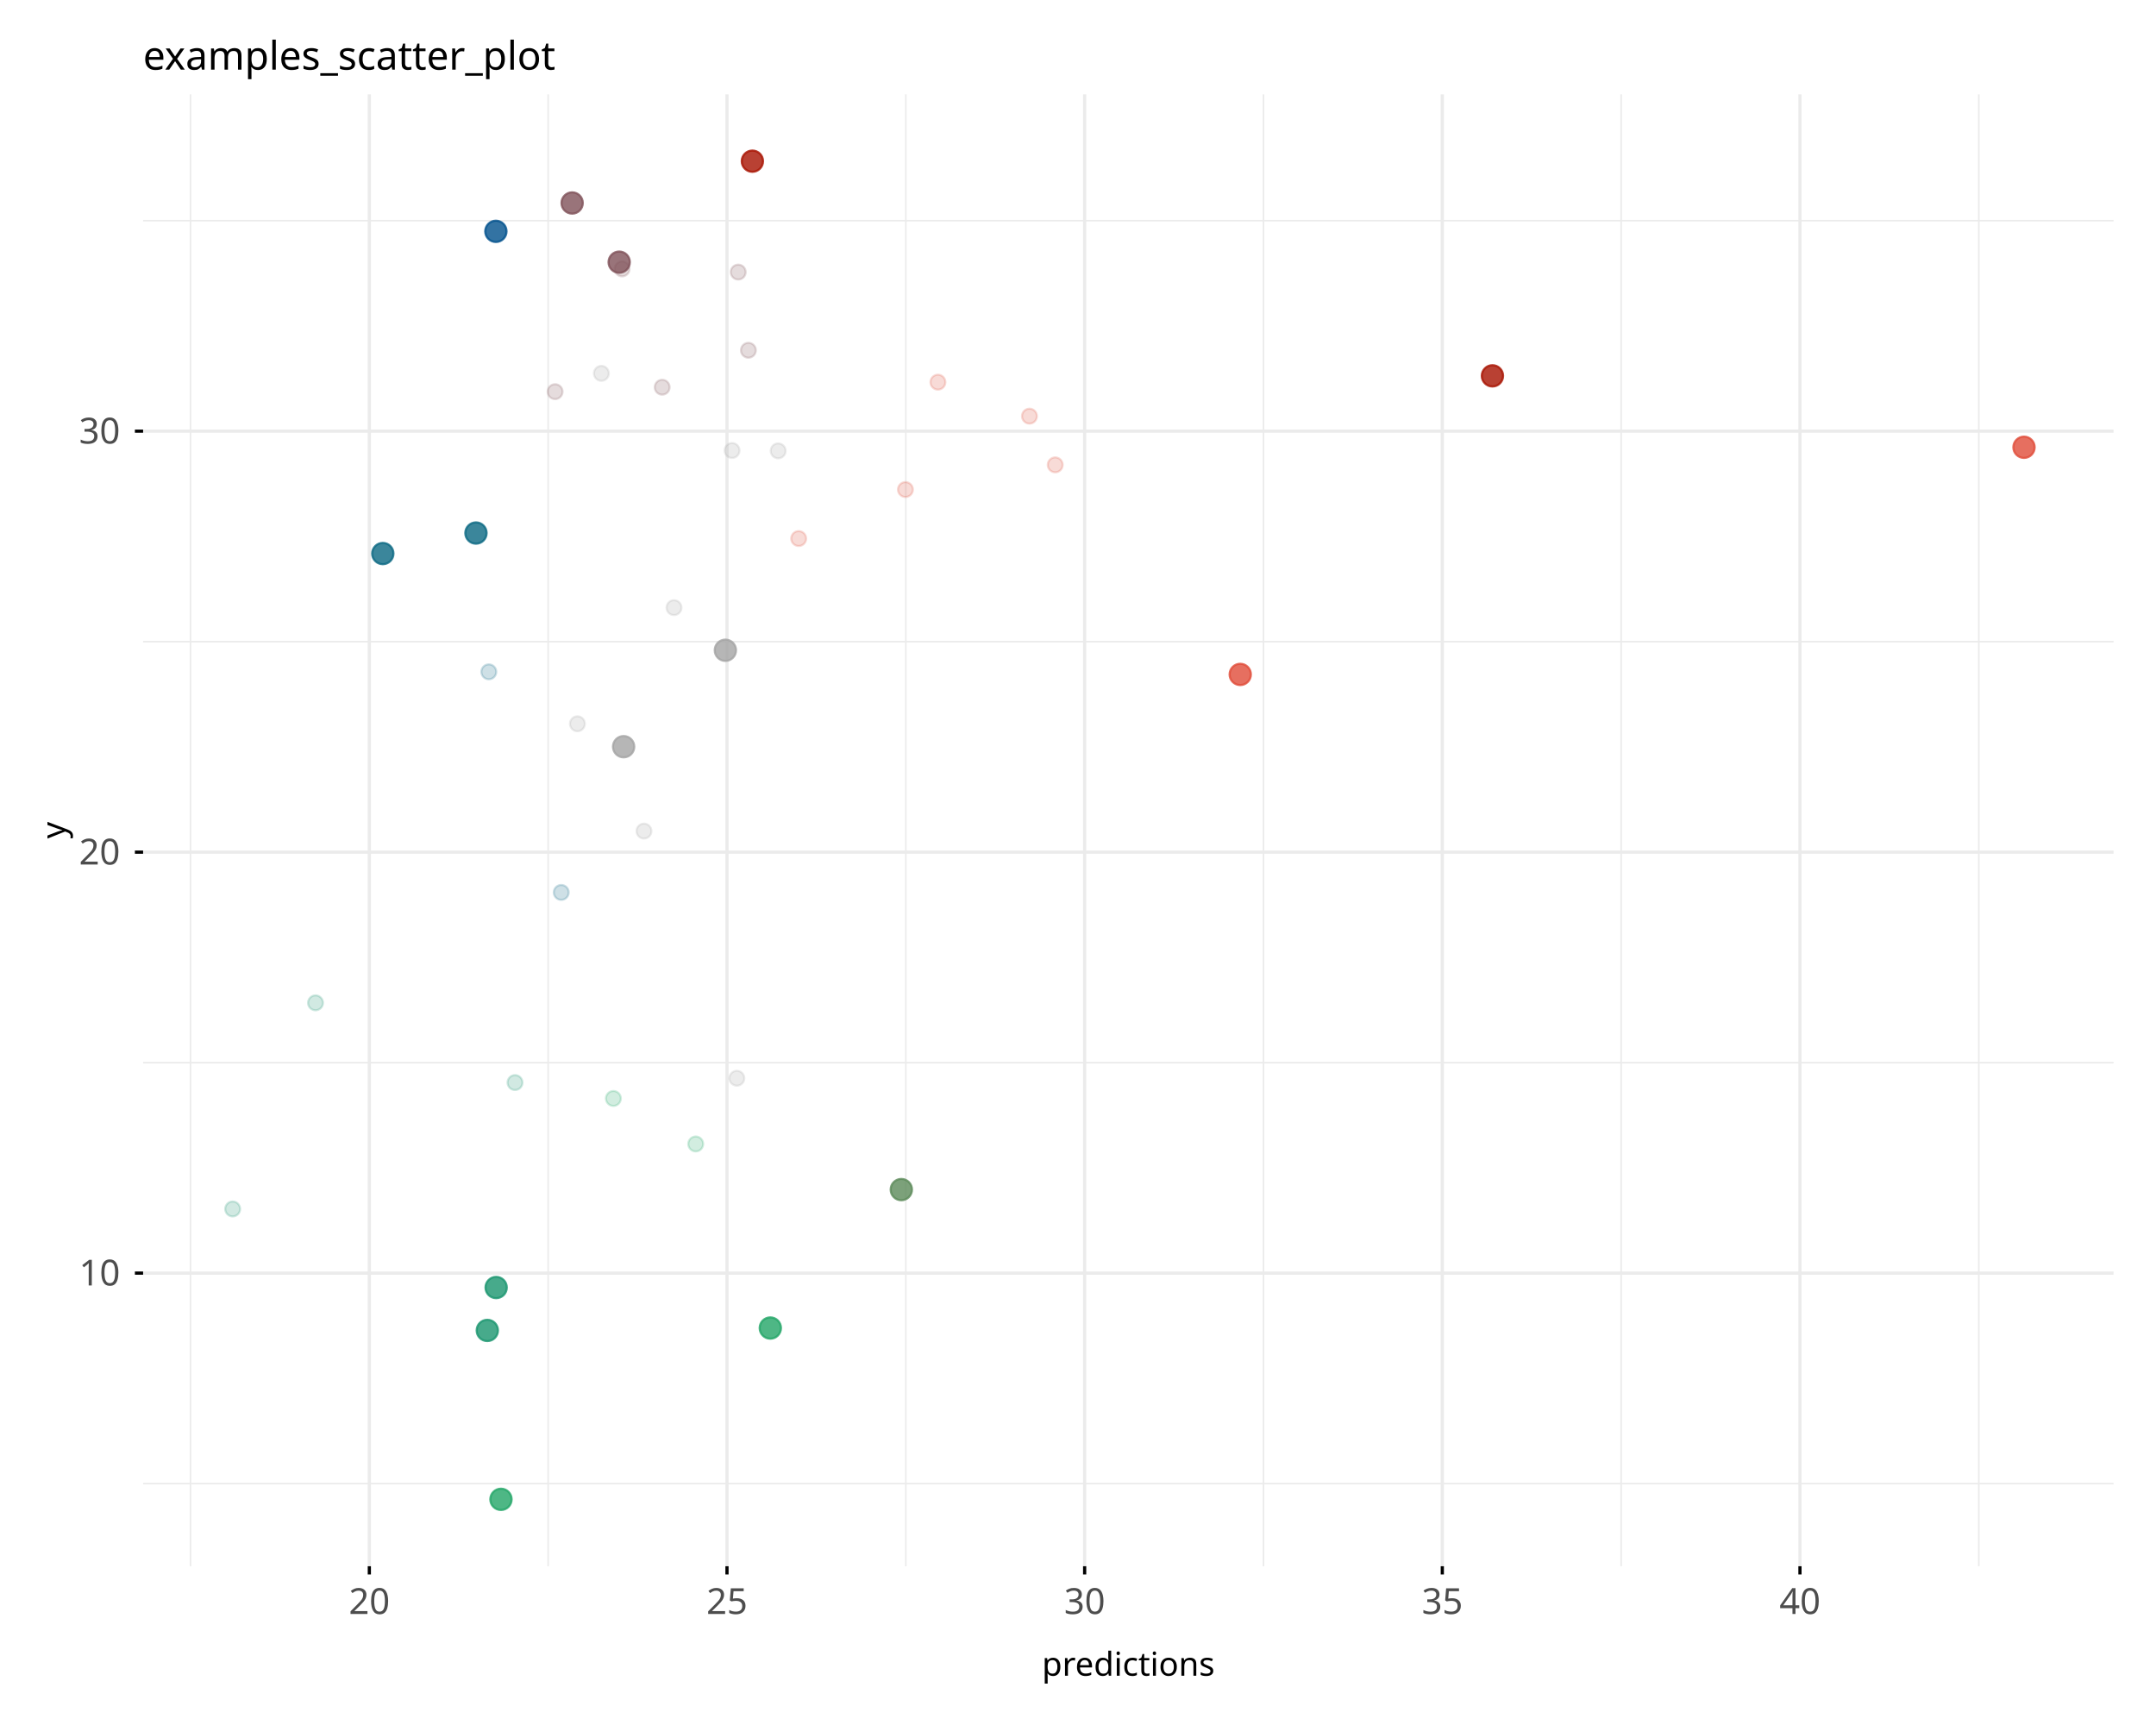
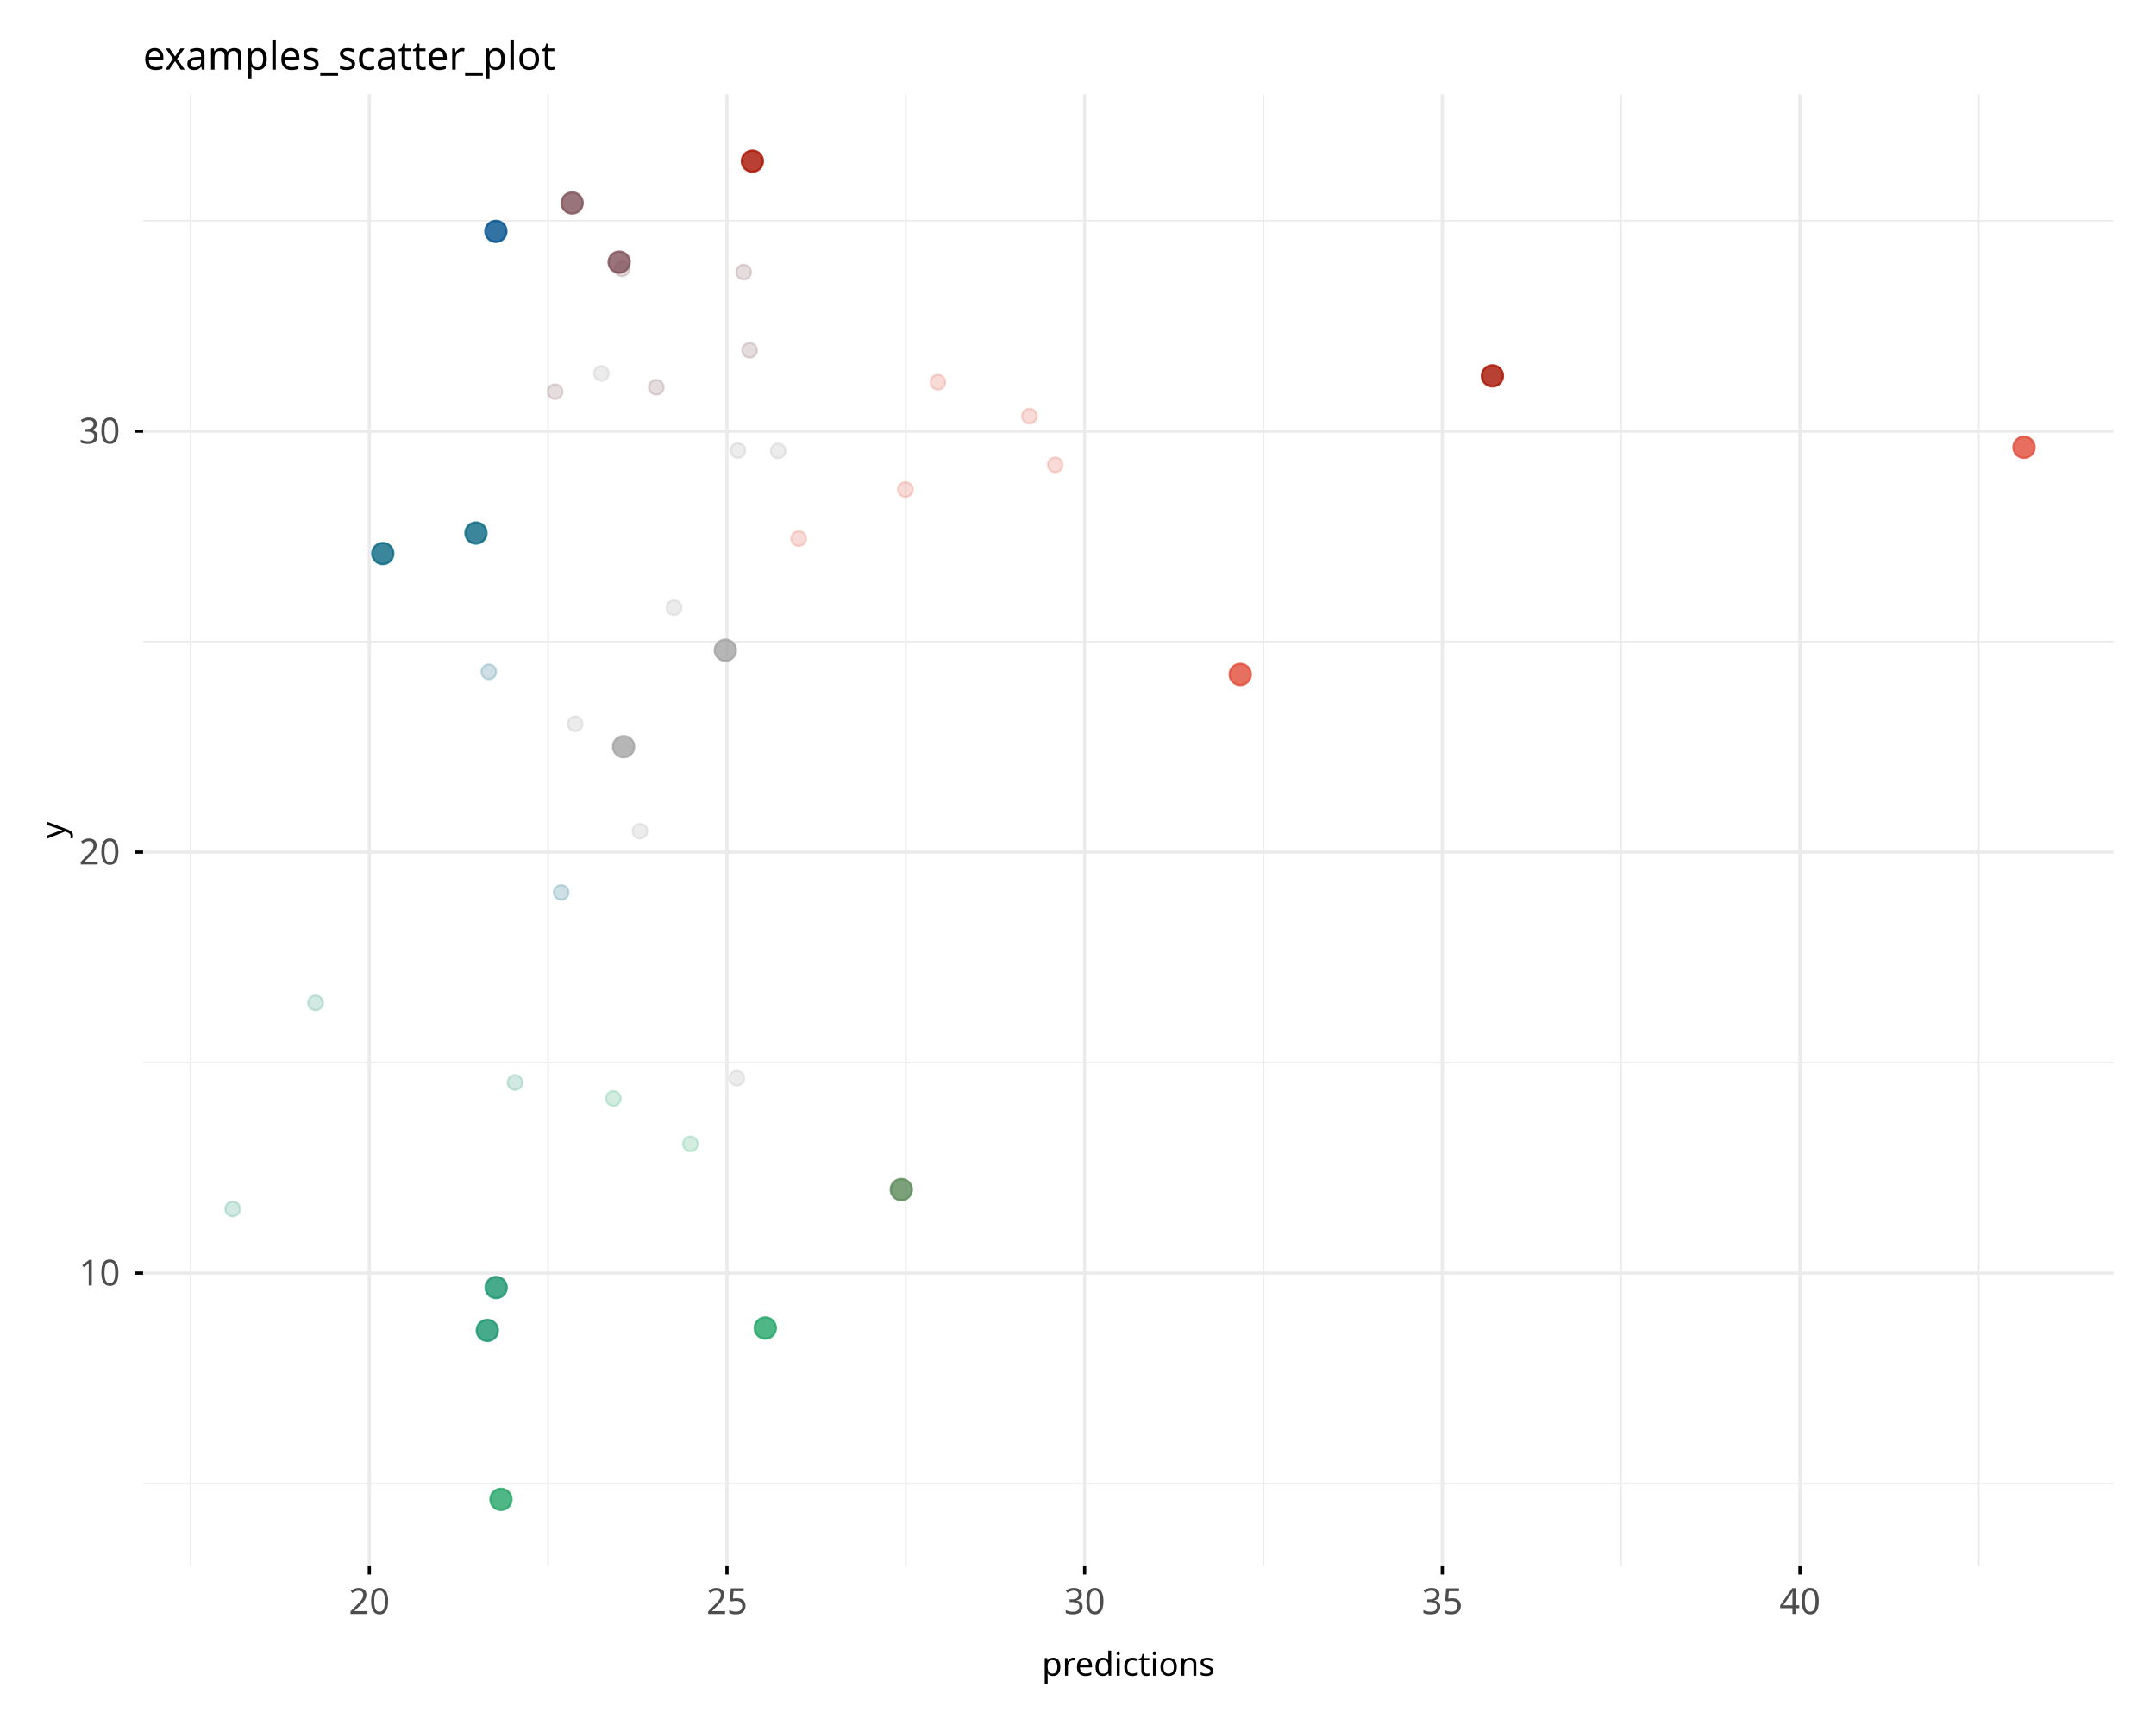
<svg xmlns="http://www.w3.org/2000/svg" class="svglite" data-engine-version="2.0" width="720.00pt" height="576.00pt" viewBox="0 0 720.00 576.00">
  <defs>
    <style type="text/css">
    .svglite line, .svglite polyline, .svglite polygon, .svglite path, .svglite rect, .svglite circle {
      fill: none;
      stroke: #000000;
      stroke-linecap: round;
      stroke-linejoin: round;
      stroke-miterlimit: 10.00;
    }
  </style>
  </defs>
  <rect width="100%" height="100%" style="stroke: none; fill: #FFFFFF;" />
  <defs>
    <clipPath id="cpMC4wMHw3MjAuMDB8MC4wMHw1NzYuMDA=">
      <rect x="0.00" y="0.00" width="720.00" height="576.00" />
    </clipPath>
  </defs>
  <g clip-path="url(#cpMC4wMHw3MjAuMDB8MC4wMHw1NzYuMDA=)">
    <rect x="-0" y="0.00" width="720.00" height="576.00" style="stroke-width: 1.07; stroke: none; fill: #FFFFFF;" />
    <polyline points="47.79,495.40 705.83,495.40 " style="stroke-width: 0.53; stroke: #EBEBEB; stroke-linecap: butt;" />
    <polyline points="47.79,354.83 705.83,354.83 " style="stroke-width: 0.53; stroke: #EBEBEB; stroke-linecap: butt;" />
    <polyline points="47.79,214.25 705.83,214.25 " style="stroke-width: 0.53; stroke: #EBEBEB; stroke-linecap: butt;" />
    <polyline points="47.79,73.68 705.83,73.68 " style="stroke-width: 0.53; stroke: #EBEBEB; stroke-linecap: butt;" />
    <polyline points="63.62,522.99 63.62,31.48 " style="stroke-width: 0.53; stroke: #EBEBEB; stroke-linecap: butt;" />
    <polyline points="183.06,522.99 183.06,31.48 " style="stroke-width: 0.53; stroke: #EBEBEB; stroke-linecap: butt;" />
    <polyline points="302.50,522.99 302.50,31.48 " style="stroke-width: 0.53; stroke: #EBEBEB; stroke-linecap: butt;" />
    <polyline points="421.94,522.99 421.94,31.48 " style="stroke-width: 0.53; stroke: #EBEBEB; stroke-linecap: butt;" />
    <polyline points="541.38,522.99 541.38,31.48 " style="stroke-width: 0.53; stroke: #EBEBEB; stroke-linecap: butt;" />
    <polyline points="660.82,522.99 660.82,31.48 " style="stroke-width: 0.53; stroke: #EBEBEB; stroke-linecap: butt;" />
    <polyline points="47.79,425.11 705.83,425.11 " style="stroke-width: 1.07; stroke: #EBEBEB; stroke-linecap: butt;" />
    <polyline points="47.79,284.54 705.83,284.54 " style="stroke-width: 1.07; stroke: #EBEBEB; stroke-linecap: butt;" />
    <polyline points="47.79,143.97 705.83,143.97 " style="stroke-width: 1.07; stroke: #EBEBEB; stroke-linecap: butt;" />
    <polyline points="123.34,522.99 123.34,31.48 " style="stroke-width: 1.07; stroke: #EBEBEB; stroke-linecap: butt;" />
    <polyline points="242.78,522.99 242.78,31.48 " style="stroke-width: 1.07; stroke: #EBEBEB; stroke-linecap: butt;" />
    <polyline points="362.22,522.99 362.22,31.48 " style="stroke-width: 1.07; stroke: #EBEBEB; stroke-linecap: butt;" />
    <polyline points="481.66,522.99 481.66,31.48 " style="stroke-width: 1.07; stroke: #EBEBEB; stroke-linecap: butt;" />
    <polyline points="601.10,522.99 601.10,31.48 " style="stroke-width: 1.07; stroke: #EBEBEB; stroke-linecap: butt;" />
    <circle cx="225.09" cy="202.90" r="2.49" style="stroke-width: 0.71; stroke: #A4A4A4; stroke-opacity: 0.20; fill: #A4A4A4; fill-opacity: 0.20;" />
    <circle cx="302.37" cy="163.47" r="2.49" style="stroke-width: 0.71; stroke: #E04B39; stroke-opacity: 0.20; fill: #E04B39; fill-opacity: 0.20;" />
    <circle cx="105.37" cy="334.86" r="2.49" style="stroke-width: 0.71; stroke: #19956E; stroke-opacity: 0.20; fill: #19956E; fill-opacity: 0.20;" />
    <circle cx="200.83" cy="124.67" r="2.49" style="stroke-width: 0.71; stroke: #A4A4A4; stroke-opacity: 0.20; fill: #A4A4A4; fill-opacity: 0.20;" />
    <circle cx="313.22" cy="127.61" r="2.49" style="stroke-width: 0.71; stroke: #E04B39; stroke-opacity: 0.20; fill: #E04B39; fill-opacity: 0.20;" />
    <circle cx="343.79" cy="138.96" r="2.49" style="stroke-width: 0.71; stroke: #E04B39; stroke-opacity: 0.20; fill: #E04B39; fill-opacity: 0.20;" />
-     <circle cx="215.06" cy="277.51" r="2.49" style="stroke-width: 0.71; stroke: #A4A4A4; stroke-opacity: 0.20; fill: #A4A4A4; fill-opacity: 0.20;" />
-     <circle cx="244.48" cy="150.43" r="2.49" style="stroke-width: 0.71; stroke: #A4A4A4; stroke-opacity: 0.20; fill: #A4A4A4; fill-opacity: 0.20;" />
+     <circle cx="213.72" cy="277.51" r="2.49" style="stroke-width: 0.71; stroke: #A4A4A4; stroke-opacity: 0.20; fill: #A4A4A4; fill-opacity: 0.20;" />
+     <circle cx="246.43" cy="150.43" r="2.49" style="stroke-width: 0.71; stroke: #A4A4A4; stroke-opacity: 0.20; fill: #A4A4A4; fill-opacity: 0.20;" />
    <circle cx="207.75" cy="89.79" r="2.49" style="stroke-width: 0.71; stroke: #805259; stroke-opacity: 0.20; fill: #805259; fill-opacity: 0.20;" />
    <circle cx="259.87" cy="150.55" r="2.49" style="stroke-width: 0.71; stroke: #A4A4A4; stroke-opacity: 0.20; fill: #A4A4A4; fill-opacity: 0.20;" />
    <circle cx="163.24" cy="224.33" r="2.49" style="stroke-width: 0.71; stroke: #0A6882; stroke-opacity: 0.20; fill: #0A6882; fill-opacity: 0.20;" />
-     <circle cx="221.14" cy="129.30" r="2.49" style="stroke-width: 0.71; stroke: #805259; stroke-opacity: 0.20; fill: #805259; fill-opacity: 0.20;" />
+     <circle cx="219.17" cy="129.30" r="2.49" style="stroke-width: 0.71; stroke: #805259; stroke-opacity: 0.20; fill: #805259; fill-opacity: 0.20;" />
    <circle cx="171.99" cy="361.48" r="2.49" style="stroke-width: 0.71; stroke: #19956E; stroke-opacity: 0.20; fill: #19956E; fill-opacity: 0.20;" />
    <circle cx="266.72" cy="179.83" r="2.49" style="stroke-width: 0.71; stroke: #E04B39; stroke-opacity: 0.20; fill: #E04B39; fill-opacity: 0.20;" />
-     <circle cx="246.53" cy="90.85" r="2.49" style="stroke-width: 0.71; stroke: #805259; stroke-opacity: 0.20; fill: #805259; fill-opacity: 0.20;" />
+     <circle cx="248.37" cy="90.85" r="2.49" style="stroke-width: 0.71; stroke: #805259; stroke-opacity: 0.20; fill: #805259; fill-opacity: 0.20;" />
    <circle cx="352.39" cy="155.22" r="2.49" style="stroke-width: 0.71; stroke: #E04B39; stroke-opacity: 0.20; fill: #E04B39; fill-opacity: 0.20;" />
-     <circle cx="192.83" cy="241.68" r="2.49" style="stroke-width: 0.71; stroke: #A4A4A4; stroke-opacity: 0.20; fill: #A4A4A4; fill-opacity: 0.20;" />
-     <circle cx="232.34" cy="381.98" r="2.49" style="stroke-width: 0.71; stroke: #22A567; stroke-opacity: 0.20; fill: #22A567; fill-opacity: 0.20;" />
+     <circle cx="192.08" cy="241.68" r="2.49" style="stroke-width: 0.71; stroke: #A4A4A4; stroke-opacity: 0.20; fill: #A4A4A4; fill-opacity: 0.20;" />
+     <circle cx="230.57" cy="381.98" r="2.49" style="stroke-width: 0.71; stroke: #22A567; stroke-opacity: 0.20; fill: #22A567; fill-opacity: 0.20;" />
    <circle cx="246.07" cy="360.04" r="2.49" style="stroke-width: 0.71; stroke: #A4A4A4; stroke-opacity: 0.20; fill: #A4A4A4; fill-opacity: 0.20;" />
-     <circle cx="249.93" cy="116.96" r="2.49" style="stroke-width: 0.71; stroke: #805259; stroke-opacity: 0.20; fill: #805259; fill-opacity: 0.20;" />
+     <circle cx="250.33" cy="116.96" r="2.49" style="stroke-width: 0.71; stroke: #805259; stroke-opacity: 0.20; fill: #805259; fill-opacity: 0.20;" />
    <circle cx="204.84" cy="366.79" r="2.49" style="stroke-width: 0.71; stroke: #22A567; stroke-opacity: 0.20; fill: #22A567; fill-opacity: 0.20;" />
    <circle cx="185.38" cy="130.78" r="2.49" style="stroke-width: 0.71; stroke: #805259; stroke-opacity: 0.20; fill: #805259; fill-opacity: 0.20;" />
    <circle cx="77.70" cy="403.69" r="2.49" style="stroke-width: 0.71; stroke: #19956E; stroke-opacity: 0.20; fill: #19956E; fill-opacity: 0.20;" />
    <circle cx="187.43" cy="297.99" r="2.49" style="stroke-width: 0.71; stroke: #0A6882; stroke-opacity: 0.20; fill: #0A6882; fill-opacity: 0.20;" />
    <circle cx="162.74" cy="444.25" r="3.56" style="stroke-width: 0.71; stroke: #19956E; stroke-opacity: 0.80; fill: #19956E; fill-opacity: 0.80;" />
    <circle cx="242.24" cy="217.13" r="3.56" style="stroke-width: 0.71; stroke: #A4A4A4; stroke-opacity: 0.80; fill: #A4A4A4; fill-opacity: 0.80;" />
    <circle cx="191.07" cy="67.78" r="3.56" style="stroke-width: 0.71; stroke: #805259; stroke-opacity: 0.80; fill: #805259; fill-opacity: 0.80;" />
    <circle cx="251.26" cy="53.82" r="3.56" style="stroke-width: 0.71; stroke: #A71200; stroke-opacity: 0.80; fill: #A71200; fill-opacity: 0.80;" />
-     <circle cx="257.25" cy="443.45" r="3.56" style="stroke-width: 0.71; stroke: #22A567; stroke-opacity: 0.80; fill: #22A567; fill-opacity: 0.80;" />
+     <circle cx="255.57" cy="443.45" r="3.56" style="stroke-width: 0.71; stroke: #22A567; stroke-opacity: 0.80; fill: #22A567; fill-opacity: 0.80;" />
    <circle cx="675.92" cy="149.35" r="3.56" style="stroke-width: 0.71; stroke: #E04B39; stroke-opacity: 0.80; fill: #E04B39; fill-opacity: 0.80;" />
    <circle cx="165.60" cy="77.25" r="3.56" style="stroke-width: 0.71; stroke: #00508C; stroke-opacity: 0.80; fill: #00508C; fill-opacity: 0.80;" />
    <circle cx="206.78" cy="87.54" r="3.56" style="stroke-width: 0.71; stroke: #805259; stroke-opacity: 0.80; fill: #805259; fill-opacity: 0.80;" />
    <circle cx="498.40" cy="125.50" r="3.56" style="stroke-width: 0.71; stroke: #A71200; stroke-opacity: 0.80; fill: #A71200; fill-opacity: 0.80;" />
    <circle cx="301.00" cy="397.22" r="3.56" style="stroke-width: 0.71; stroke: #5C8A59; stroke-opacity: 0.80; fill: #5C8A59; fill-opacity: 0.80;" />
    <circle cx="158.95" cy="177.99" r="3.56" style="stroke-width: 0.71; stroke: #0A6882; stroke-opacity: 0.80; fill: #0A6882; fill-opacity: 0.80;" />
    <circle cx="414.18" cy="225.20" r="3.56" style="stroke-width: 0.71; stroke: #E04B39; stroke-opacity: 0.80; fill: #E04B39; fill-opacity: 0.80;" />
    <circle cx="127.84" cy="184.84" r="3.56" style="stroke-width: 0.71; stroke: #0A6882; stroke-opacity: 0.80; fill: #0A6882; fill-opacity: 0.80;" />
    <circle cx="165.69" cy="429.92" r="3.56" style="stroke-width: 0.71; stroke: #19956E; stroke-opacity: 0.80; fill: #19956E; fill-opacity: 0.80;" />
    <circle cx="167.30" cy="500.65" r="3.56" style="stroke-width: 0.71; stroke: #22A567; stroke-opacity: 0.80; fill: #22A567; fill-opacity: 0.80;" />
    <circle cx="208.26" cy="249.33" r="3.56" style="stroke-width: 0.71; stroke: #A4A4A4; stroke-opacity: 0.80; fill: #A4A4A4; fill-opacity: 0.80;" />
    <text x="40.12" y="429.24" text-anchor="end" style="font-size: 12.00px; fill: #4D4D4D; font-family: sans;" textLength="13.35px" lengthAdjust="spacingAndGlyphs">10</text>
    <text x="40.12" y="288.67" text-anchor="end" style="font-size: 12.00px; fill: #4D4D4D; font-family: sans;" textLength="13.35px" lengthAdjust="spacingAndGlyphs">20</text>
    <text x="40.12" y="148.10" text-anchor="end" style="font-size: 12.00px; fill: #4D4D4D; font-family: sans;" textLength="13.35px" lengthAdjust="spacingAndGlyphs">30</text>
    <polyline points="45.05,425.11 47.79,425.11 " style="stroke-width: 1.07; stroke-linecap: butt;" />
    <polyline points="45.05,284.54 47.79,284.54 " style="stroke-width: 1.07; stroke-linecap: butt;" />
    <polyline points="45.05,143.97 47.79,143.97 " style="stroke-width: 1.07; stroke-linecap: butt;" />
    <polyline points="123.34,525.73 123.34,522.99 " style="stroke-width: 1.07; stroke-linecap: butt;" />
    <polyline points="242.78,525.73 242.78,522.99 " style="stroke-width: 1.07; stroke-linecap: butt;" />
    <polyline points="362.22,525.73 362.22,522.99 " style="stroke-width: 1.07; stroke-linecap: butt;" />
    <polyline points="481.66,525.73 481.66,522.99 " style="stroke-width: 1.07; stroke-linecap: butt;" />
    <polyline points="601.10,525.73 601.10,522.99 " style="stroke-width: 1.07; stroke-linecap: butt;" />
    <text x="123.34" y="538.92" text-anchor="middle" style="font-size: 12.00px; fill: #4D4D4D; font-family: sans;" textLength="13.35px" lengthAdjust="spacingAndGlyphs">20</text>
    <text x="242.78" y="538.92" text-anchor="middle" style="font-size: 12.00px; fill: #4D4D4D; font-family: sans;" textLength="13.35px" lengthAdjust="spacingAndGlyphs">25</text>
    <text x="362.22" y="538.92" text-anchor="middle" style="font-size: 12.00px; fill: #4D4D4D; font-family: sans;" textLength="13.35px" lengthAdjust="spacingAndGlyphs">30</text>
    <text x="481.66" y="538.92" text-anchor="middle" style="font-size: 12.00px; fill: #4D4D4D; font-family: sans;" textLength="13.35px" lengthAdjust="spacingAndGlyphs">35</text>
    <text x="601.10" y="538.92" text-anchor="middle" style="font-size: 12.00px; fill: #4D4D4D; font-family: sans;" textLength="13.35px" lengthAdjust="spacingAndGlyphs">40</text>
    <text x="376.81" y="559.54" text-anchor="middle" style="font-size: 11.00px; font-family: sans;" textLength="53.20px" lengthAdjust="spacingAndGlyphs">predictions</text>
    <text transform="translate(21.74,277.23) rotate(-90)" text-anchor="middle" style="font-size: 11.00px; font-family: sans;" textLength="5.50px" lengthAdjust="spacingAndGlyphs">y</text>
    <text x="47.79" y="23.26" style="font-size: 13.20px; font-family: sans;" textLength="132.10px" lengthAdjust="spacingAndGlyphs">examples_scatter_plot</text>
  </g>
</svg>
